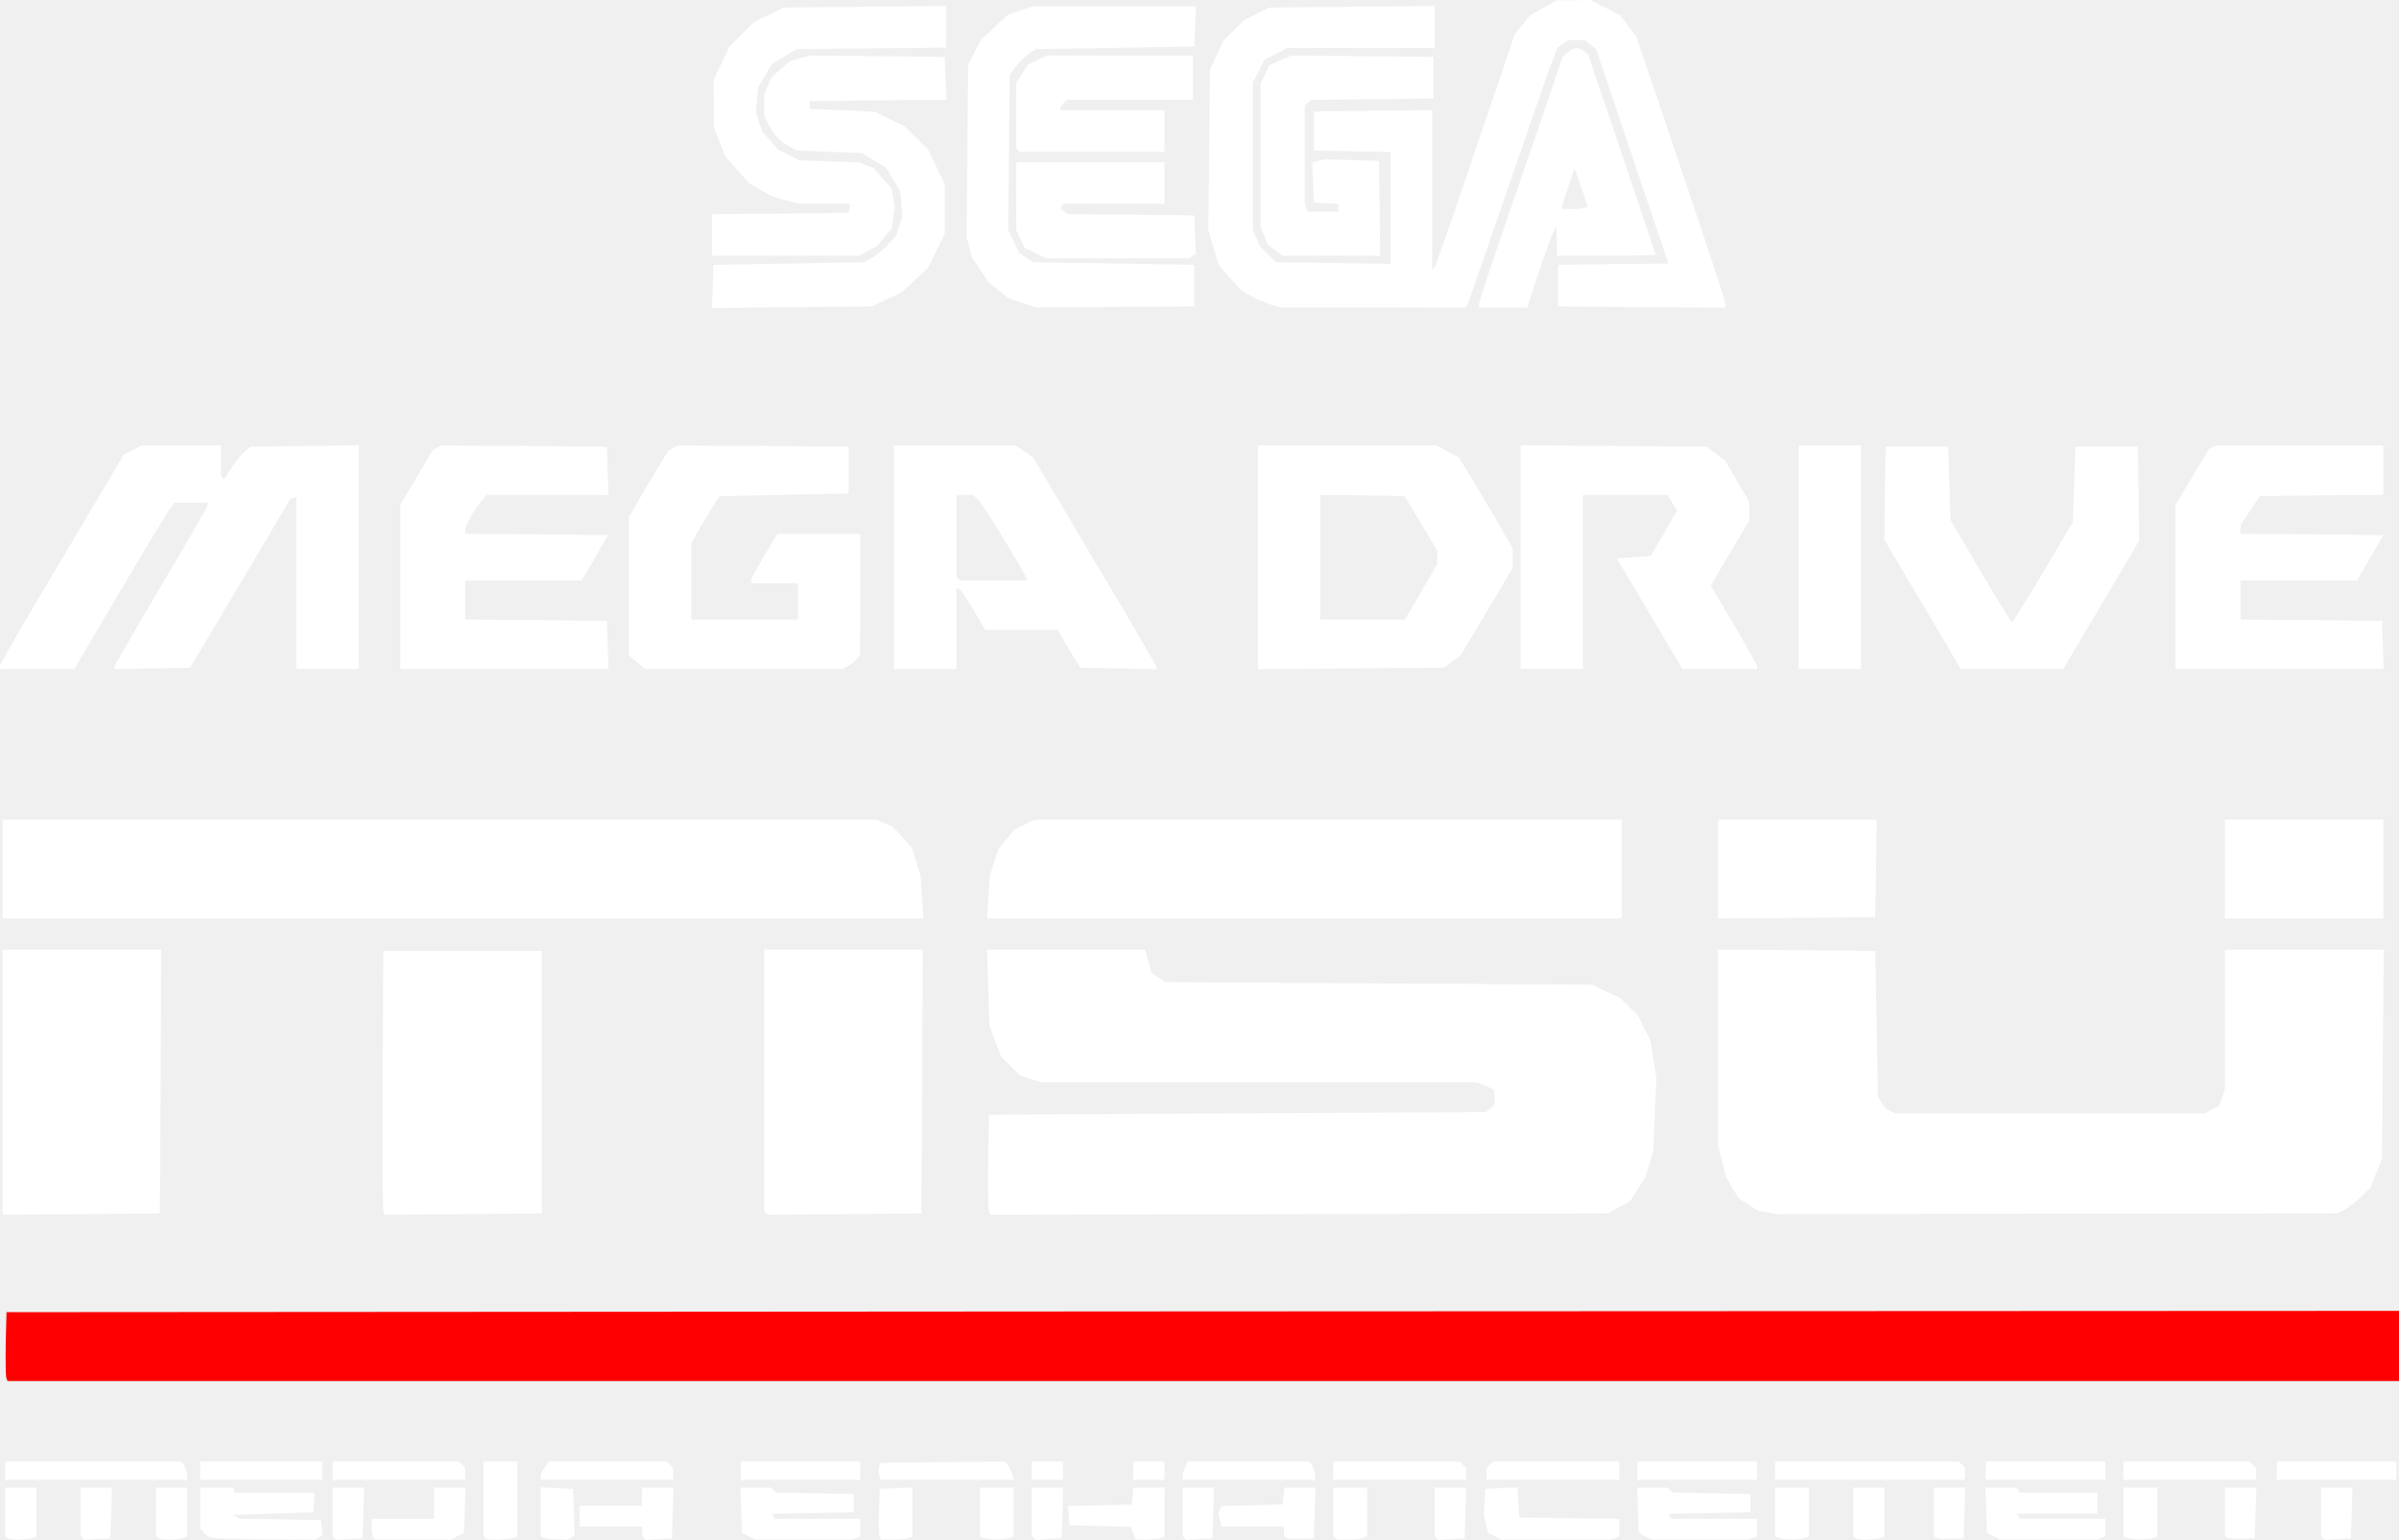
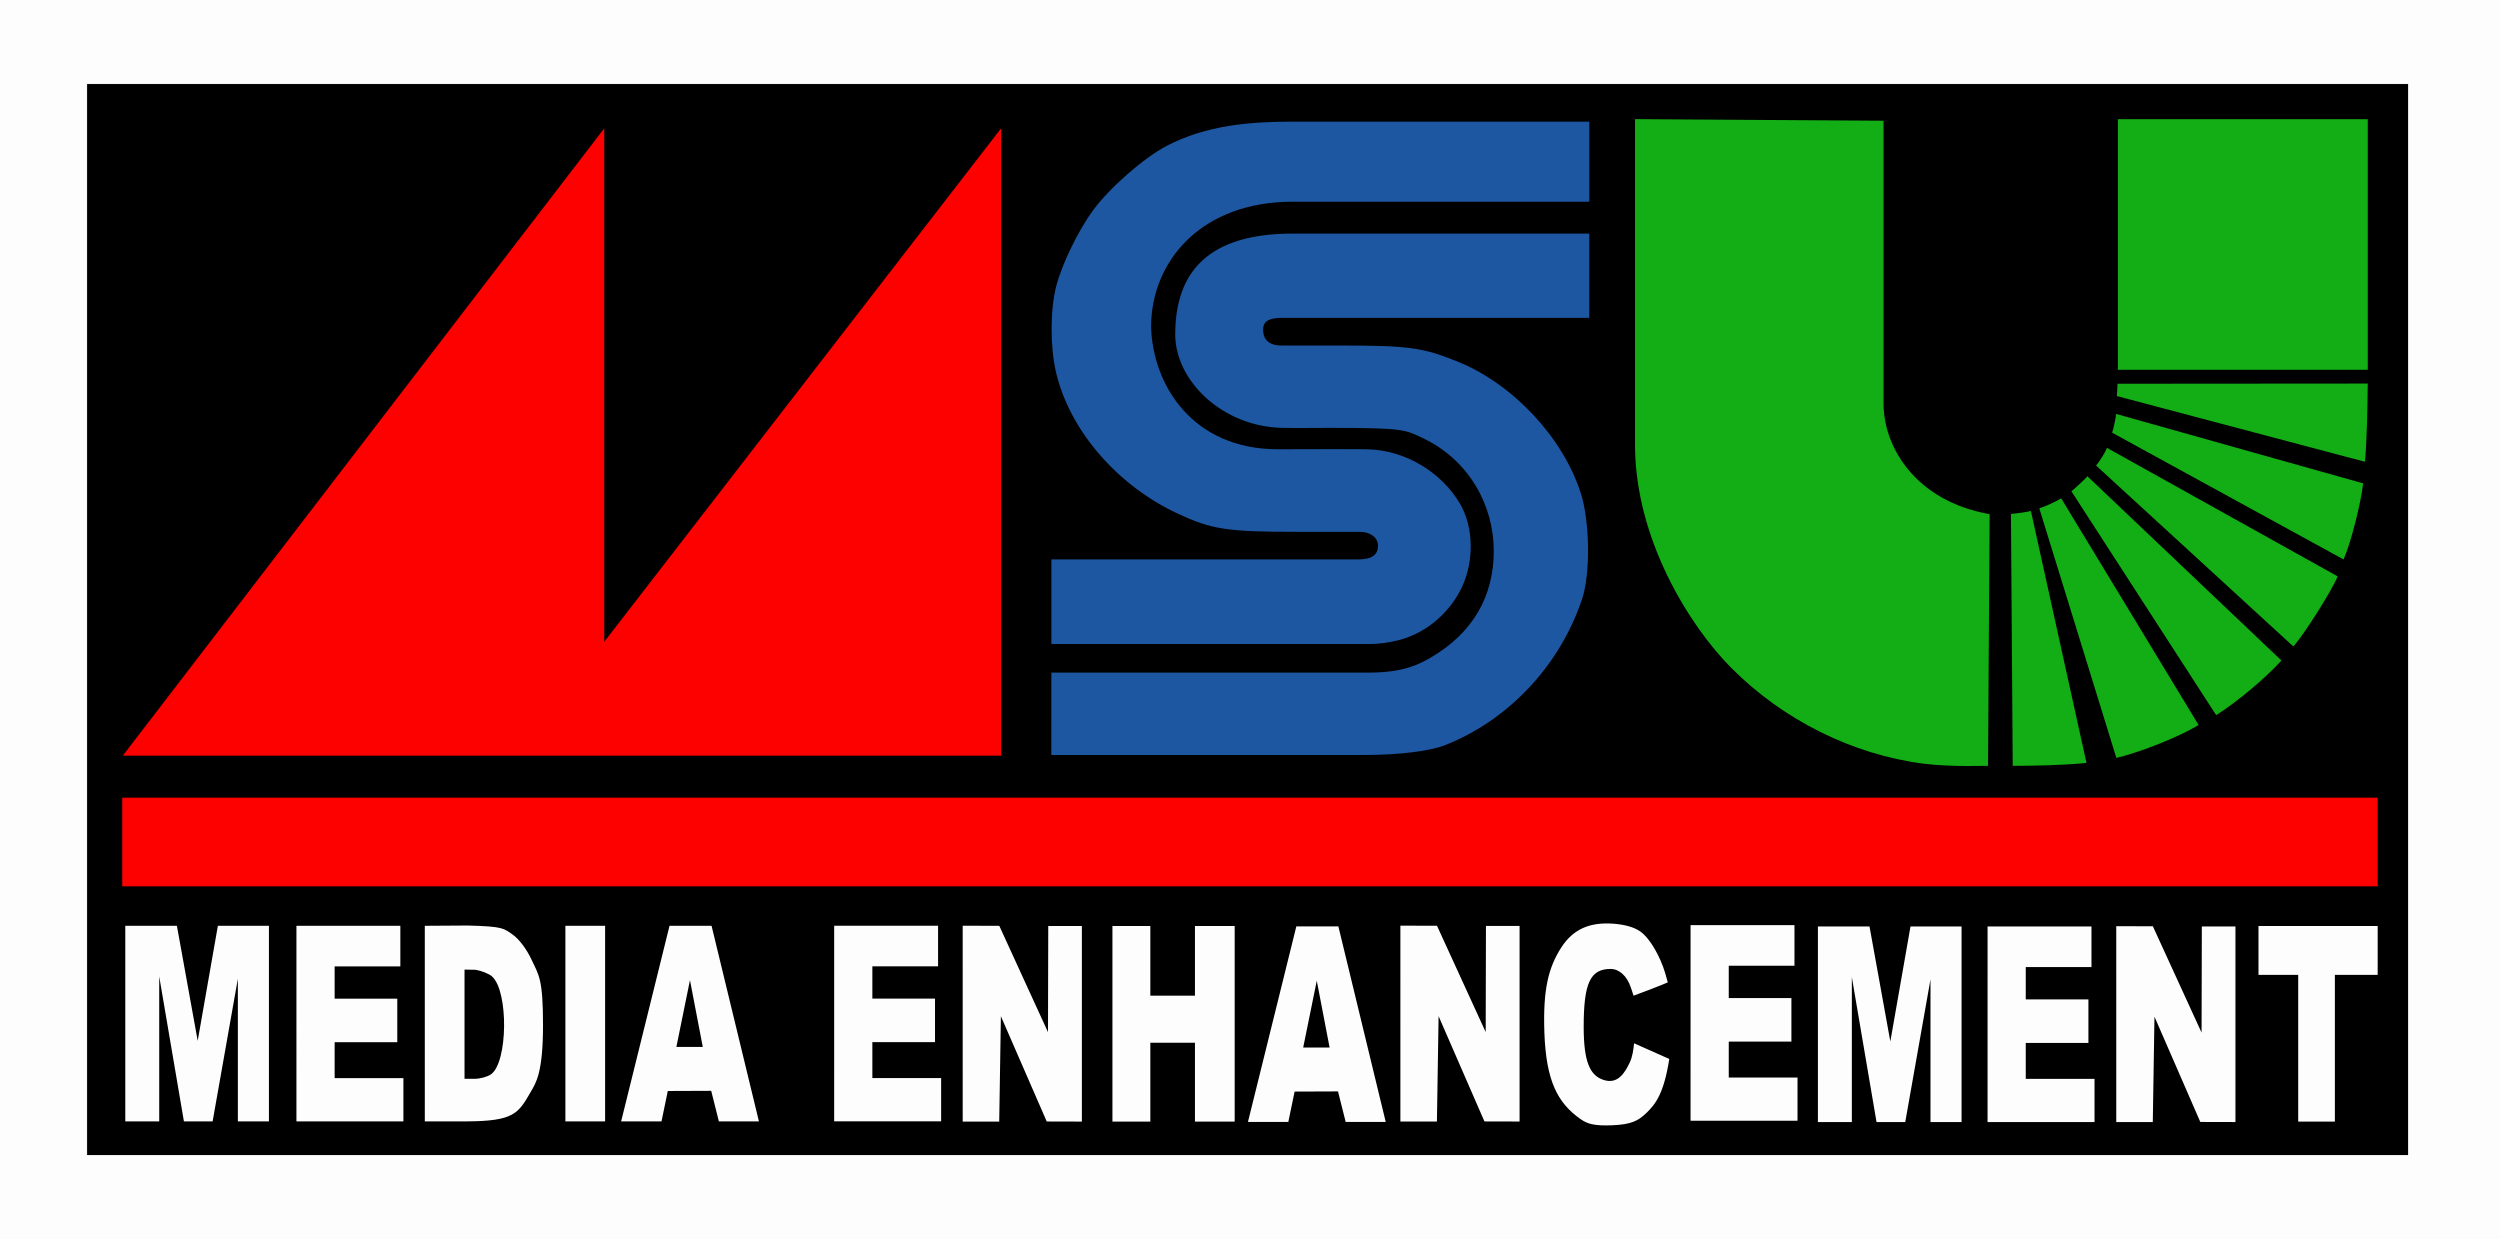
- <svg xmlns="http://www.w3.org/2000/svg" height="592.5" preserveAspectRatio="xMidYMid meet" viewBox="0 0 923 592.5" width="923">
-   <g transform="translate(-127 -48.6)">
-     <g fill="#fff">
-       <path d="m129.7 640.3-.7-.6v-9.4-9.3h6 6v9.4 9.4l-1.6.6c-2.1.8-8.9.8-9.7-.1z" />
-       <path d="m158.7 640.4-.7-.7v-9.4-9.3h6 6.1l-.3 9.8-.3 9.7-5 .3-5.1.3z" />
-       <path d="m187.7 640.3-.7-.6v-9.4-9.3h6 6v9.4 9.4l-1.6.6c-2.1.8-8.9.8-9.7-.1z" />
-       <path d="m208.5 640.3c-1.1-.3-2.6-1.2-3.2-2.1l-1.3-1.6v-7.8-7.8h6.5 6.5v1 1h15.6 15.5l-.3 3.8-.3 3.7-15.5.5-15.5.5 1.5.7 1.5.8 15.5.2 15.5.3.3 2.9.4 2.9-1.4.8-1.3.9-19-.1c-10.4-.1-19.9-.3-21-.6z" />
-       <path d="m255.7 640.4-.7-.7v-9.4-9.3h6 6.1l-.3 9.8-.3 9.7-5 .3-5.1.3z" />
-       <path d="m270.7 640.3c-.4-.3-.7-2.1-.7-4v-3.3h12 12v-6-6h6 6.1l-.3 8.7-.3 8.7-2.5 1.3-2.5 1.3h-14.6-14.6z" />
-       <path d="m313.7 640.3-.7-.6v-14.4-14.3h6.5 6.5v14.4 14.4l-1.6.6c-.9.3-3.5.6-5.8.6h-4.3z" />
-       <path d="m336.3 640.3-1.3-.5v-9.4-9.5l6.3.3 6.2.3.3 8.9.3 8.9-1.3.9-1.3.8-4-.1c-2.2 0-4.6-.3-5.2-.6z" />
-       <path d="m374.7 640.4c-.4-.4-.7-1.6-.7-2.6v-1.8h-12-12v-4-4h12 12v-3.5-3.5h6 6.1l-.3 9.8-.3 9.7-5 .3-5.1.3z" />
-       <path d="m415 639.7-2.5-1.3-.3-8.7-.3-8.7h5.9 5.8l1 1 .9.9 15 .3 15 .3v3.5 3.5l-15.8.3-15.8.3.6.9.6 1h16.5 16.4v3.4 3.4l-1.6.6-1.6.6h-18.6-18.7z" />
-       <path d="m465.4 639.7c-.3-.8-.4-5.2-.2-9.8l.3-8.4 6.3-.3 6.2-.3v9.4 9.5l-1.6.6c-.9.3-3.6.6-6 .6h-4.5z" />
-       <path d="m505.3 640.3-1.3-.5v-9.4-9.4h6.5 6.5v9.4 9.4l-1.6.6c-1.8.7-8.3.7-10.1-.1z" />
-       <path d="m524.7 640.4-.7-.7v-9.4-9.3h6 6.1l-.3 9.8-.3 9.7-5 .3-5.1.3z" />
-       <path d="m563 638.5-.9-2.4-11.8-.3-11.8-.3-.3-3.7-.3-3.7 12.3-.3 12.3-.3.3-3.2.3-3.3h6 5.9v9.4 9.4l-1.6.6c-.9.3-3.3.6-5.5.6h-3.9z" />
-       <path d="m582.7 640.4-.7-.7v-9.4-9.3h6 6.1l-.3 9.8-.3 9.7-5 .3-5.1.3z" />
-       <path d="m622.3 640.4-1.3-.6v-1.9-1.9h-12-12l-.6-2.5-.6-2.5.5-1.5.6-1.4 11.8-.3 11.8-.3.3-3.2.3-3.3h6 6l-.3 9.8-.3 9.7-4.5.2c-2.5.1-5.1 0-5.7-.3z" />
-       <path d="m640.7 640.3-.7-.6v-9.4-9.3h6.5 6.5v9.4 9.4l-1.6.6c-.9.3-3.5.6-5.8.6h-4.3z" />
-       <path d="m679.7 640.4-.7-.7v-9.4-9.3h6 6.1l-.3 9.8-.3 9.7-5 .3-5.1.3z" />
-       <path d="m702.1 639.7-2.5-1.2-.8-3.3-.9-3.4.3-5.1.3-5.2 6.2-.3 6.2-.3.3 5.8.3 5.8 19.3.3 19.2.2v3.4 3.4l-1.6.6-1.6.6h-21.1-21.2z" />
-       <path d="m760 639.7-2.5-1.3-.3-8.7-.3-8.7h5.9 5.8l1 1 .9.9 15 .3 15 .3v3.5 3.5l-15.8.3-15.8.3.6.9.6 1h16.5 16.4v3.4 3.4l-1.6.6-1.6.6h-18.6-18.7z" />
-       <path d="m811.3 640.3-1.3-.5v-9.4-9.4h6.5 6.5v9.4 9.4l-1.6.6c-1.8.7-8.3.7-10.1-.1z" />
-       <path d="m840.7 640.3-.7-.6v-9.4-9.3h6 6v9.4 9.4l-1.6.6c-2.1.8-8.9.8-9.7-.1z" />
-       <path d="m872.3 640.4-1.3-.6v-9.4-9.4h6 6.1l-.3 9.8-.3 9.7-4.5.2c-2.5.1-5.1 0-5.7-.3z" />
-       <path d="m894 639.7-2.5-1.3-.3-8.7-.3-8.7h6 6l.6 1 .6 1h15 14.9v4 4h-15.6-15.5l.6 1 .6 1h16.5 16.4v3.4 3.4l-1.6.6-1.6.6h-18.6-18.7z" />
-       <path d="m945.3 640.3-1.3-.5v-9.4-9.4h6.5 6.5v9.4 9.4l-1.6.6c-1.8.7-8.3.7-10.1-.1z" />
-       <path d="m984.3 640.4-1.3-.6v-9.4-9.4h6 6.1l-.3 9.8-.3 9.7-4.5.2c-2.5.1-5.1 0-5.7-.3z" />
-       <path d="m1020.7 640.4-.7-.7v-9.4-9.3h6 6.1l-.3 9.8-.3 9.7-5 .3-5.1.3z" />
-       <path d="m129 614.5v-3.5h34 33.9l1.1 1.9c.5 1.1 1 2.7 1 3.5v1.6h-35-35z" />
-       <path d="m204 614.5v-3.5h23.5 23.5v3.5 3.5h-23.5-23.5z" />
-       <path d="m255 614.5v-3.5h24.3 24.3l1.2 1.2 1.2 1.2v2.3 2.3h-25.5-25.5z" />
-       <path d="m335 616.7c0-.7.7-2.3 1.6-3.5l1.5-2.2h22.8 22.7l1.2 1.2 1.2 1.2v2.3 2.3h-25.5-25.5z" />
-       <path d="m412 614.5v-3.5h23 23v3.5 3.5h-23-23z" />
-       <path d="m465.4 616.6c-.3-.8-.4-2.3-.2-3.3l.3-1.8 24.1-.3 24.1-.2 1 1.2c.6.7 1.4 2.3 1.7 3.6l.7 2.2h-25.6-25.6z" />
-       <path d="m524 614.5v-3.5h6 6v3.5 3.5h-6-6z" />
-       <path d="m563 614.5v-3.5h6 6v3.5 3.5h-6-6z" />
-       <path d="m582 616.4c0-.8.5-2.4 1-3.5l1.1-1.9h23.4 23.4l1.1 1.9c.5 1.1 1 2.7 1 3.5v1.6h-25.5-25.5z" />
-       <path d="m640 614.5v-3.5h24.3 24.3l1.2 1.2 1.2 1.2v2.3 2.3h-25.5-25.5z" />
-       <path d="m699 615.7v-2.3l1.2-1.2 1.2-1.2h24.3 24.3v3.5 3.5h-25.5-25.5z" />
-       <path d="m757 614.5v-3.5h23 23v3.5 3.5h-23-23z" />
-       <path d="m810 614.5v-3.5h35.3 35.3l1.2 1.2 1.2 1.2v2.3 2.3h-36.5-36.5z" />
-       <path d="m891 614.5v-3.5h23 23v3.5 3.5h-23-23z" />
-       <path d="m944 614.5v-3.5h24.3 24.3l1.2 1.2 1.2 1.2v2.3 2.3h-25.5-25.5z" />
-       <path d="m1003 614.5v-3.5h23 23v3.5 3.5h-23-23z" />
-       <path d="m128 465v-51h30.5 30.5l-.2 50.8-.3 50.7-30.2.3-30.3.2z" />
-       <path d="m274.5 514.8c-.3-.7-.4-23.6-.3-50.8l.3-49.5h30.5 30.5v50.5 50.5l-30.3.3-30.3.2z" />
-       <path d="m421.7 515.3-.7-.6v-50.4-50.3h30.5 30.5l-.2 50.8-.3 50.7-29.6.3-29.5.2z" />
-       <path d="m507.5 514.7c-.3-.7-.4-9.4-.3-19.2l.3-18 95.6-.5 95.6-.5 1.6-1.4 1.7-1.3v-3-2.9l-3.5-1.5-3.4-1.4h-83.7-83.7l-4.1-1.2-4.1-1.3-3.6-3.6-3.7-3.7-2.2-5.8-2.3-5.9-.5-14.7-.4-14.8h30.4 30.4l1.2 4.5 1.2 4.4 2.7 1.8 2.7 1.8 82.1.5 82 .5 5.5 2.6 5.5 2.6 3.3 3.3 3.3 3.2 2.4 4.8 2.5 4.9 1.1 7.3 1.2 7.3-.6 14-.6 14-1.5 5-1.5 5-3 4.7-3 4.7-4.3 2.3-4.3 2.3-118.8.3-118.7.2z" />
-       <path d="m806.9 515.1-3.6-.7-3.6-2.3-3.7-2.3-2.5-4.1-2.4-4.2-1.5-6-1.6-5.9v-37.8-37.8l30.3.2 30.2.3.5 28 .5 28 1.3 2.2c.7 1.3 2.1 2.7 3.2 3.3l1.9 1h59.6 59.6l2.8-1.5 2.9-1.4 1.1-3.2 1.1-3.2v-26.8-26.9h30.6 30.5l-.3 40.3-.3 40.2-2.3 5.5-2.2 5.6-3.7 3.6c-2.1 1.9-4.9 4.2-6.3 4.9l-2.5 1.4-108 .1-108 .2z" />
-       <path d="m128 383v-19h168 168.1l3.2 1.3 3.2 1.4 3.7 4.1 3.7 4.1 1.6 5.3 1.7 5.3.5 8.3.6 8.2h-177.2-177.1z" />
-       <path d="m507.3 393.8.5-8.3 1.7-5.2 1.8-5.2 2.9-3.6 3-3.6 3.9-1.9 3.8-2h113.1 113v19 19h-122.1-122.2z" />
-       <path d="m788 383v-19h30.5 30.5l-.2 18.8-.3 18.7-30.2.3-30.3.2z" />
-       <path d="m983 383v-19h30.5 30.5v19 19h-30.5-30.5z" />
-       <path d="m127 304.9c0-.6 5.9-11.1 13.1-23.2 7.3-12.2 18-30.3 23.9-40.2l10.6-18 3.5-1.7 3.4-1.8h15.3 15.2v5.8 5.9l.6.6.7.6 2.7-4.2c1.5-2.3 3.7-5.1 5-6.2l2.2-2 20.9-.3 20.9-.3v43 43.1h-12-12v-33.1-33.1l-1.1.4-1.2.4-19.2 32.4-19.3 32.5-14.6.3-14.6.3v-.9c0-.4 8.1-14.5 18-31.2s18-30.7 18-31.2v-.8h-6.3-6.4l-1.5 1.8c-.8.9-9.5 15.3-19.4 32l-17.8 30.2h-14.3-14.3z" />
-       <path d="m281 274.5v-31.6l6.2-10.5 6.2-10.5 1.8-1 1.7-.9 31.8.2 31.8.3.3 9.3.3 9.2h-23.4-23.4l-2 2.3c-2.6 3-6.3 9.5-6.3 11.2v1.5l27.4.2 27.5.3-5 8.8-5.1 8.7h-22.4-22.4v7.5 7.5l27.3.2 27.2.3.3 9.3.3 9.2h-40.1-40z" />
-       <path d="m372.1 303.4-3.1-2.6v-26.7-26.7l7.5-12.7 7.5-12.6 2-1.1 1.9-1 32.8.2 32.8.3v9 9l-24.7.5-24.7.5-.9 1c-.5.6-3 4.6-5.6 9l-4.6 8v14.7 14.8h20.5 20.5v-7-7h-9-9v-1.1c0-.6 2.3-4.9 5.1-9.5l5-8.4h16 15.9v23.3l-.1 23.2-1.2 1.6c-.7.9-2.2 2.1-3.4 2.7l-2.2 1.2h-38-37.9z" />
-       <path d="m471 263v-43h23.4 23.3l3.4 2.3 3.4 2.3 12.1 20.4c6.6 11.3 17.2 29 23.4 39.4 6.1 10.5 11.4 19.6 11.7 20.3l.5 1.4-14.8-.3-14.8-.3-4.4-7.2-4.3-7.3h-13.9-13.9l-4.7-8c-2.6-4.4-5.1-8-5.6-8h-.8v15.5 15.5h-12-12zm51 8.4c0-1.3-16.9-29-18.7-30.6l-2-1.8h-3.1-3.2v15.8 15.9l.7.6.6.7h12.9 12.8z" />
-       <path d="m611 263v-43h34.3 34.4l4.2 2.3 4.3 2.2 5.2 8.5c2.8 4.7 7.5 12.6 10.4 17.5l5.2 9.1v3.8 3.7l-10 16.9-10.1 16.9-3.2 2.3-3.2 2.3-35.7.3-35.8.3zm62.8 13.3 6.2-10.8v-2.5-2.5l-6.3-10.5-6.3-10.5-16.2-.3-16.2-.2v24 24h16.3 16.2z" />
-       <path d="m712 263v-43.1l35.8.3 35.9.3 3.5 2.7 3.6 2.7 4.6 7.9 4.6 7.9v3.6 3.6l-7.4 12.5-7.4 12.5 8.9 15.1c4.9 8.3 8.9 15.5 8.9 16v1h-14.4-14.3l-12.6-21.2-12.6-21.3 6.5-.5 6.5-.5 5.1-8.7 5-8.7-1.8-3-1.8-3.1h-16.3-16.3v33.5 33.5h-12-12z" />
-       <path d="m819 263v-43h12 12v43 43h-12-12z" />
-       <path d="m866.7 281.1-14.7-24.8.2-17.9.3-17.9h12 12l.5 14.2.5 14.1 11.5 19.6c6.3 10.7 11.8 19.6 12.1 19.6s5.7-8.7 12-19.2l11.4-19.3.5-14.5.5-14.5h12 12l.3 18.1.2 18.1-12.6 21.4c-7 11.8-13.6 22.9-14.7 24.7l-1.9 3.2h-19.7-19.7z" />
-       <path d="m964 274.4v-31.6l6.5-10.8 6.5-10.8 1.6-.6 1.6-.6h31.9 31.9v9.5 9.5l-23.7.2-23.8.3-3.7 5.5-3.7 5.5-.1 1.7v1.8l27.5.2 27.5.3-5.1 8.8-5.1 8.7h-22.4-22.4v7.5 7.5l27.3.2 27.2.3.3 9.3.3 9.2h-40.1-40z" />
-       <path d="m401.2 158.8.3-8.3 29-.5 29-.5 3.1-1.7c1.7-.9 4.5-3.3 6.1-5.2l3.1-3.4 1.2-3.7 1.2-3.7-.4-4.8-.5-4.8-2.7-4.6-2.7-4.5-4.7-2.8-4.6-2.8-12.6-.5-12.5-.5-3-1.7c-3.6-1.9-5.7-4.2-7.9-8.5l-1.6-3.2v-4.1-4.1l1.4-3.2 1.3-3.2 3.6-3.2 3.7-3.2 3.9-1.1 3.9-1 25.9.2 25.8.3.3 8.2.3 8.3-26.3.2-26.3.3v1.5 1.5l12.5.5 12.5.6 5.7 2.8 5.7 2.7 4.6 4.5 4.6 4.5 3.2 6.7 3.2 6.7v9.5 9.5l-3.2 6.6-3.3 6.6-5 4.7-5.1 4.7-5.7 2.7-5.7 2.7-30.8.3-30.8.3z" />
-       <path d="m520.2 165.1-5.3-1.8-3.7-3-3.7-2.9-3.2-4.8-3.3-4.8-1-3.9-1.1-3.9.3-33.2.3-33.3 2.5-4.9 2.5-4.8 5.2-4.8 5.2-4.8 4.7-1.6 4.8-1.6h31.3 31.4l-.3 7.8-.3 7.7-30.5.5-30.5.5-2.8 1.9c-1.5 1-3.8 3.3-5 5l-2.2 3.1-.3 29.8-.3 29.8 2.1 4.4 2.1 4.3 2.7 1.9 2.7 1.8 31 .5 31 .5v8 8l-30.5.2-30.5.2z" />
-       <path d="m615.3 165.6c-2.3-.8-5.7-2.3-7.7-3.5l-3.5-2.2-4.1-4.6-4-4.6-2.1-6.8-2-6.7.3-30.8.3-30.9 2.6-5.6 2.7-5.7 3.9-3.9 4-4 4.9-2.4 4.9-2.4 31.8-.3 31.7-.3v8.1 8h-28.3-28.3l-4.4 2.3-4.5 2.2-2.2 4.5-2.3 4.4v28.3 28.4l1.4 3.2 1.4 3.2 3.1 3 3.2 3 22 .3 21.9.3v-21.5-21.5l-14.7-.3-14.8-.3v-7.5-7.5l22.8-.3 22.7-.2v30.7 30.7l.9-.9c.4-.6 5.1-13.8 10.4-29.5 5.4-15.7 12.1-35.6 15.1-44.3l5.3-15.8 3-3.7 3-3.7 5.2-2.9 5.3-2.9h6.4l6.3-.1 5.8 3 5.7 2.9 3.1 4.1 3.1 4.1 17.2 50.9c9.5 28 17.2 51.5 17.2 52.2v1.2l-32.2-.2-32.3-.3v-8-8l21.2-.3 21.2-.2-13.9-41.3-13.9-41.2-2.2-1.7-2.1-1.8h-3.2-3.2l-2.1 1.5-2.1 1.5-2.6 6.7c-1.4 3.8-9 25.8-17 49-8 23.3-14.8 42.7-15.1 43.3l-.6 1-35.7-.1h-35.7z" />
-       <path d="m696 165.7c0-.8 3.9-12.6 8.6-26.3s11-31.9 13.9-40.4 6.3-18.4 7.5-22l2.2-6.5 2-1.8c2.4-2 3.8-2.1 6.1-.4l1.7 1.2 13 38.4c7.1 21.1 13 38.5 13 38.7s-8.5.4-19 .4h-19v-5.7l-.1-5.8-1.3 2.5c-.7 1.4-3.3 8.5-5.7 15.8l-4.3 13.2h-9.3-9.3zm41.3-37.3.5-.6-1.9-5.6c-1.1-3.2-2.2-6.4-2.5-7.2l-.6-1.5-2.4 6.9c-1.3 3.9-2.4 7.4-2.4 7.8v.8h4.3c2.4 0 4.6-.3 5-.6z" />
-       <path d="m525.3 145.9-4.1-2-1.6-3.4-1.6-3.3v-13.1-13.1h28.5 28.5v8 8h-19.4-19.5l-.5.9-.6.9 1.3 1.1 1.4 1.1 24.4.2 24.4.3.3 7.4.3 7.4-1.3.8-1.3.9h-27.5-27.5z" />
-       <path d="m401 139v-8l26.2-.2 26.3-.3.3-1.7.3-1.8h-9.8-9.8l-5.3-1.4-5.2-1.4-4.4-2.6-4.4-2.5-4.5-5.1-4.6-5.1-2.2-5.7-2.3-5.7v-9l-.1-9 3.1-6.5 3.1-6.5 4.6-4.7 4.7-4.7 5.8-2.8 5.7-2.8 31.3-.3 31.2-.3v8 8l-28.7.3-28.8.3-4.7 2.8-4.7 2.8-2.7 4.5-2.7 4.6-.5 4.8-.4 4.8 1.2 3.7 1.2 3.7 3.1 3.4 3 3.5 4.1 2.1 4.1 2.1 11.5.4 11.5.4 2.7 1.1 2.8 1 3.4 3.9 3.5 3.8.7 3.6.6 3.6-.5 4.1-.5 4-2.9 3.6-2.9 3.5-3.4 1.8-3.5 1.9h-28.2-28.3z" />
-       <path d="m617.5 144.8-2.7-2.1-1.4-3.3-1.4-3.3v-27.7-27.6l1.7-3.5 1.7-3.6 4.2-1.9 4.3-1.8 27.3.2 27.3.3v8 8l-23.4.3-23.4.2-1.4 1.1-1.3 1.1v18.8 18.8l.6 1.6.6 1.6h5.9 5.9v-1.4-1.5l-4.7-.3-4.8-.3-.3-7.7-.3-7.7 2.3-.6 2.3-.6 10.5.3 10.5.3.3 18.3.2 18.2h-18.8-18.9z" />
-       <path d="m518.7 106.3-.7-.6v-12.7-12.7l2.3-3.4 2.2-3.4 3.5-1.7 3.5-1.8h28.3 28.2v8.5 8.5h-24.3-24.3l-1.2 1.2c-.7.7-1.2 1.6-1.2 2v.8h20 20v8 8h-27.8-27.9z" />
-     </g>
-     <path d="m129.4 578.7c-.2-.7-.3-6.7-.2-13.3l.3-11.9 460.2-.3 460.3-.2v13.5 13.5h-460-460.1z" fill="#f00" />
-   </g>
+ <svg xmlns="http://www.w3.org/2000/svg" height="135" viewBox="0 0 272.67 135" width="272.67">
+   <path d="m9.5 9.167h253.17v116.83h-253.17z" />
+   <path d="m0 0h272.67v135h-272.67zm262.67 9.083h-253.25v116.92h253.25zm-90.275 112.98c-2.536-1.775-3.766-4.198-3.953-9.462-.167-4.728.464-7.086 1.815-9.215 1.327-2.092 3.192-2.822 5.695-2.641 1.235.089 2.282.373 2.961.856 1.083.771 2.157 2.734 2.695 4.496.101.331.294 1.046.294 1.046s-.805.357-1.948.786l-1.784.669-.293-.883c-.432-1.301-1.297-2.034-2.206-2.034-2.217 0-2.942 1.508-2.942 6.317 0 3.84.69 5.272 2.12 5.771 1.55.541 2.339-.674 2.916-1.909.287-.615.395-1.397.46-2.072l3.839 1.71c-.588 3.789-1.511 4.949-2.52 5.916-.872.835-1.637 1.24-3.748 1.319-1.856.07-2.625-.126-3.401-.669zm-158.73-21.088h5.628l2.27 12.543 2.2-12.543h5.569v21.331h-3.389v-15.557l-2.753 15.557h-3.131l-2.693-15.809v15.809h-3.701zm18.667 0h11.333v4.428h-7.167v3.523h6.833v4.747h-6.833v3.919h7.5v4.715h-11.667zm14 0 4.686-.03c3.861.1 3.917.292 4.941 1.022.665.475 1.484 1.566 2 2.667.829 1.768 1.266 2.138 1.266 7.197 0 5.182-.766 6.269-1.337 7.258-1.377 2.386-1.85 3.19-6.997 3.218h-4.558zm7.217 16.2c1.843-1.291 1.932-9.034.123-10.671-.325-.294-1.135-.623-1.799-.731l-1.208-.022v11.913h1.093c.601 0 1.407-.22 1.791-.489zm8.116-16.2h4.333v21.331h-4.333zm11.359 0h4.584l5.166 21.331h-4.368l-.837-3.332-4.734.018-.686 3.314h-4.403zm3.628 13.214-1.399-7.288-1.482 7.288zm28.346-13.224 3.993.014 5.312 11.597.028-11.58h3.667v21.333l-3.833-.01-5-11.482-.182 11.492h-3.984zm16.333.032h4.134v7.598h4.866v-7.598h4.333v21.333h-4.333v-8.598h-4.866v8.598h-4.134zm129.33 5.333h-4.333v-5.333h13v5.333h-4.667v16h-4zm-159.68-5.364h11.333v4.428h-7.167v3.523h6.833v4.747h-6.833v3.919h7.5v4.715h-11.667zm50.408.073h4.584l5.166 21.331h-4.368l-.837-3.332-4.734.018-.686 3.314h-4.403zm3.628 13.214-1.399-7.288-1.482 7.288zm7.72-13.295 3.993.014 5.312 11.597.028-11.58h3.667v21.333l-3.833-.01-5-11.482-.182 11.492h-3.984zm31.649-.053h11.333v4.428h-7.167v3.523h6.833v4.747h-6.833v3.919h7.5v4.715h-11.667zm32.394.145h11.333v4.428h-7.167v3.523h6.833v4.747h-6.833v3.919h7.5v4.715h-11.667zm-18.504.001h5.628l2.27 12.543 2.2-12.543h5.569v21.331h-3.389v-15.557l-2.753 15.557h-3.131l-2.693-15.809v15.809h-3.701zm32.54-.036 3.993.014 5.312 11.597.028-11.58h3.667v21.333l-3.833-.01-5-11.482-.182 11.492h-3.984z" fill="#fdfdfd" />
+   <path d="m114.67 73.358h34.704c3.668 0 5.435-.922 6.594-1.592 4.726-2.731 6.975-6.798 6.954-11.734-.021-4.934-2.688-9.896-7.847-12.301-1.861-.868-1.992-1.064-10.073-1.064-1.549 0-3.587.03-5.148 0-6.463-.123-11.716-5.096-11.676-10.282.044-5.601 2.467-10.908 12.784-10.908h32.373v9.189h-33.49c-1.854 0-2.08.676-2.08 1.297 0 .683.257 1.722 2.02 1.722h6.197c7.613 0 9.116.186 13.001 1.755 6.041 2.44 11.515 8.3 13.445 14.392.979 3.088 1.042 8.76.128 11.5-2.473 7.416-8.195 13.289-14.953 15.943-1.709.672-5.156 1.069-8.825 1.071h-34.11zm0-12.348h33.529c1.122 0 2.099-.307 2.099-1.496 0-.933-.915-1.507-1.952-1.507h-6.751c-7.778 0-9.42-.255-13.151-1.992-6.596-3.07-11.775-9.079-13.262-15.387-.654-2.775-.646-6.845.018-9.414.624-2.415 2.404-6.08 4.02-8.282 1.795-2.446 5.542-5.723 8.025-7.021 4.363-2.28 9.164-2.637 13.601-2.643h32.491v8.732h-32.354c-9.958 0-15.397 6.461-15.438 13.605.164 6.41 4.55 13.395 13.806 13.395 1.66 0 7.938-.028 9.702 0 4.26.067 8.174 2.541 10.173 5.916 1.547 2.611 1.526 6.355.232 9.101-1.371 2.912-4.146 5.33-7.599 5.957-.361.066-1.218.266-2.525.266h-34.664z" fill="#1d57a1" />
+   <path d="m209.83 83.297c-7.771-.992-15.354-4.767-21.009-10.457-4.507-4.536-10.483-14.005-10.492-24.318v-35.529l27.107.174v30.88c0 4.663 3.43 10.585 11.568 12.034l-.174 27.449-2.333.017c-1.284.009-3.383-.086-4.667-.25zm9.5-27.244c.523-.039 1.747-.205 2.176-.321l6.061 27.475c-2.33.261-6.0.323-8.043.323zm3.091-.614c.782-.237 1.918-.789 2.388-1.088l14.986 24.72c-2.047 1.264-6.265 2.948-8.967 3.595zm3.505-1.853c.43-.353 1.457-1.298 1.748-1.639l21.156 20.093c-1.72 1.917-4.896 4.565-7.117 5.959zm2.692-2.809c.467-.569 1.017-1.474 1.182-1.931l25.159 14.015c-.479 1.285-3.565 6.232-4.828 7.647zm1.744-3.589c.176-.459.388-1.578.442-2.041l26.943 7.572c-.261 2.178-1.289 6.34-2.138 8.3zm.517-3.992c.039-.377.067-.996.071-1.342l27.297-.021-.04 2.5c-.032 2.027-.153 5.112-.266 6.031zm.118-30.196h27.25v27.333h-27.25z" fill="#13ae16" />
+   <path d="m13.333 87h246v9.667h-246zm.062-4.583 52.508-68.417v56l43.283-56v68.417z" fill="#fc0100" />
</svg>
